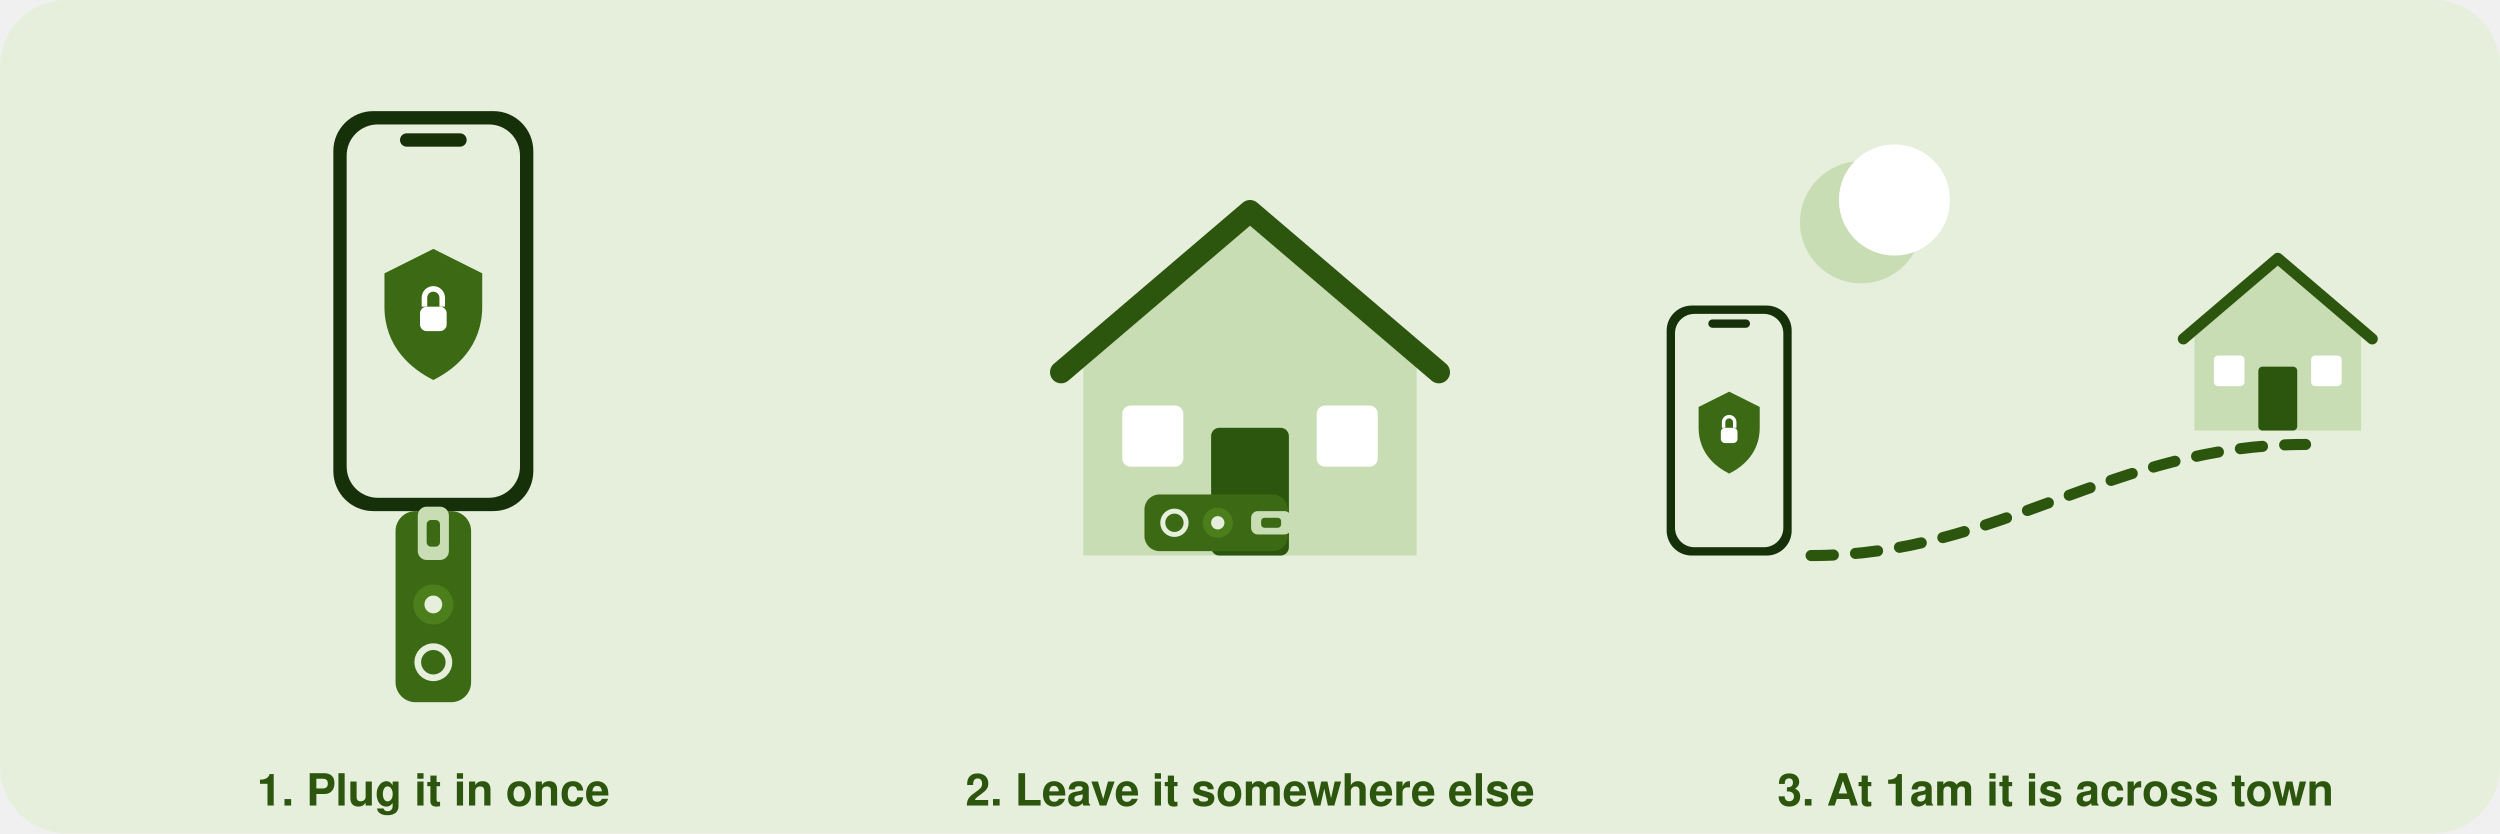
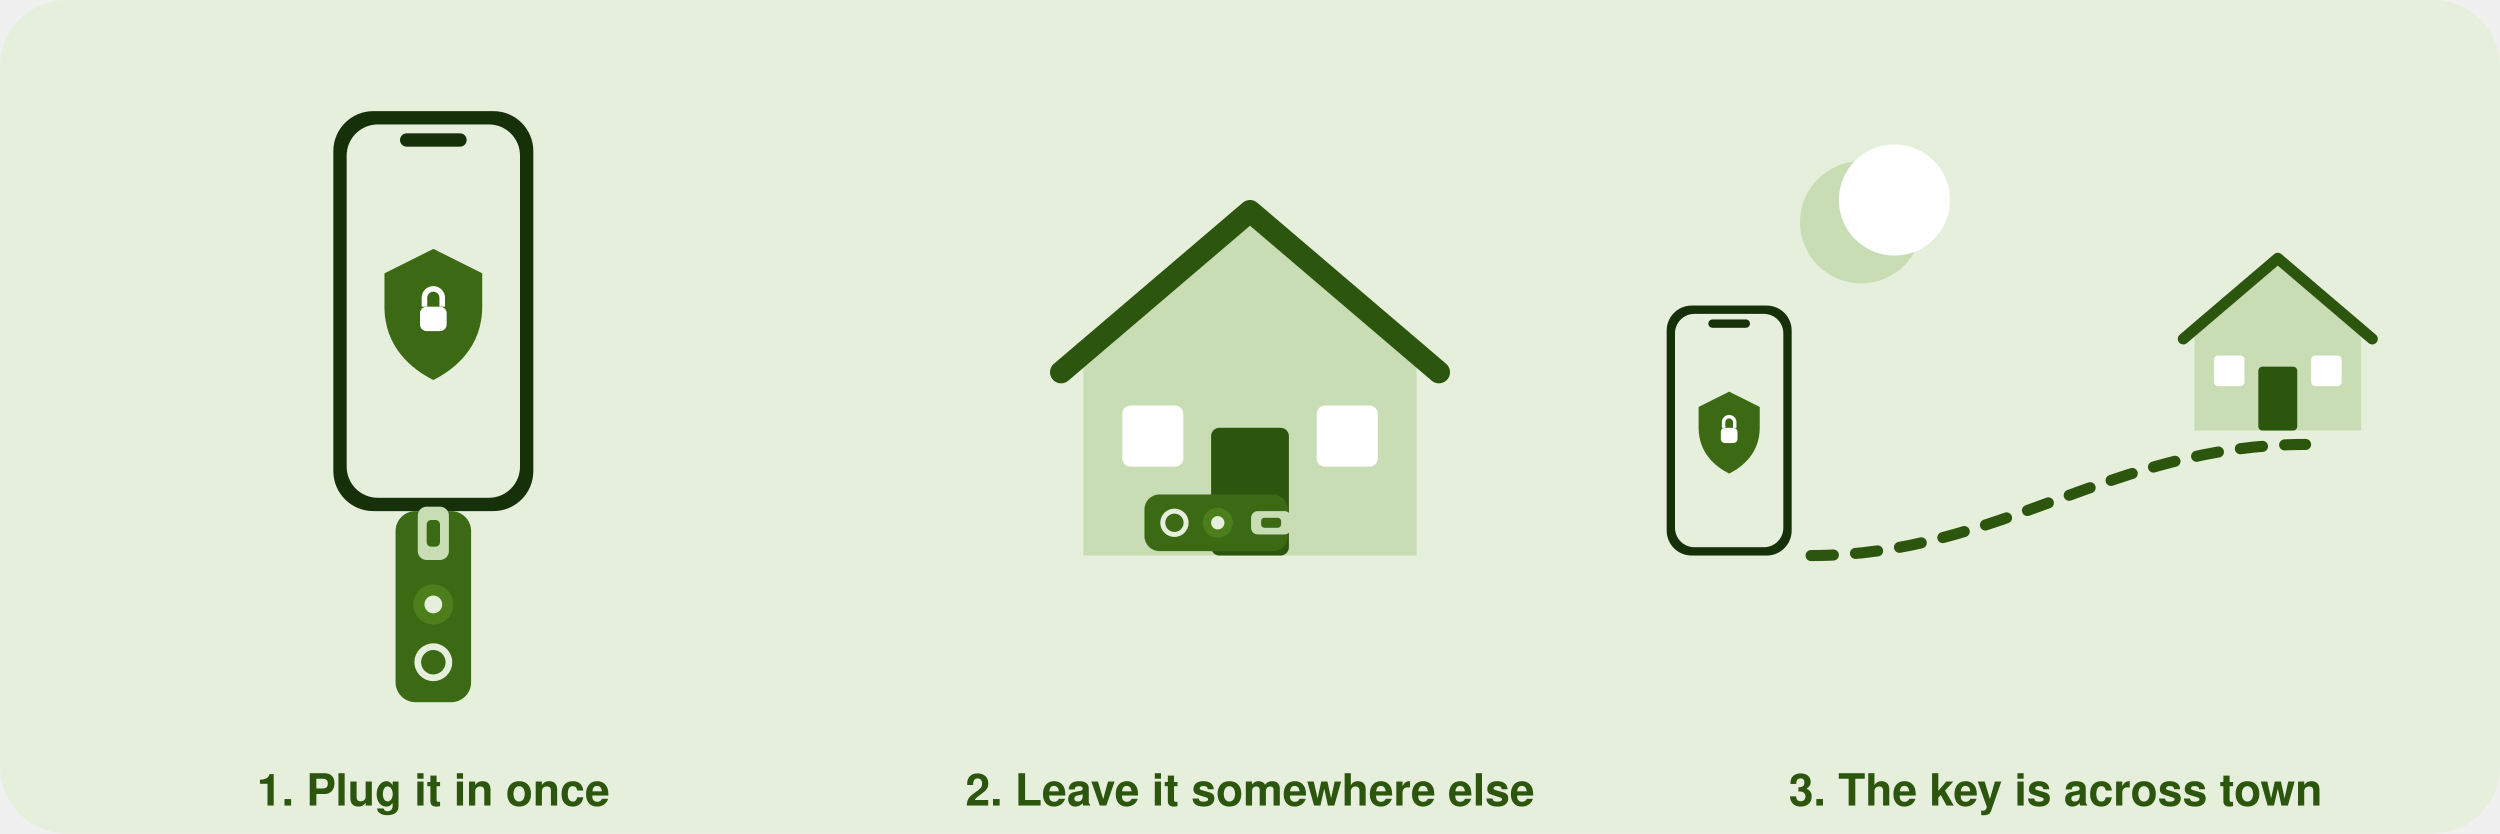
<svg xmlns="http://www.w3.org/2000/svg" viewBox="0 0 900 300" role="img" aria-labelledby="t d">
  <defs>
    <g id="key">
      <rect x="0" y="0" width="86" height="34" rx="9" fill="#3c6a14" />
      <circle cx="18" cy="17" r="7" fill="none" stroke="#e6efdc" stroke-width="3" />
      <rect x="64" y="10" width="24" height="14" rx="4" fill="#c9ddb4" />
      <rect x="70" y="14" width="12" height="6" rx="2" fill="#3c6a14" />
      <circle cx="44" cy="17" r="9" fill="#4c7f1c" />
      <circle cx="44" cy="17" r="4" fill="#e6efdc" />
    </g>
    <g id="phone">
      <rect x="0" y="0" width="90" height="180" rx="18" fill="#16300a" />
      <rect x="6" y="6" width="78" height="168" rx="14" fill="#e6efdc" />
      <rect x="30" y="10" width="30" height="6" rx="3" fill="#16300a" />
      <path d="M45 62 L67 73 V88 C67 106 55 116 45 121 C35 116 23 106 23 88 V73 Z" fill="#3c6a14" />
      <rect x="39" y="88" width="12" height="11" rx="3" fill="#fff" />
      <path d="M41 88 V84 a4 4 0 0 1 8 0 V88" fill="none" stroke="#fff" stroke-width="2.5" />
    </g>
    <g id="house">
      <path d="M0 60 L60 10 L120 60 V130 H0 Z" fill="#c9ddb4" />
      <path d="M-8 64 L60 6 L128 64" fill="none" stroke="#2c550d" stroke-width="8" stroke-linecap="round" stroke-linejoin="round" />
      <rect x="46" y="84" width="28" height="46" rx="3" fill="#2c550d" />
      <rect x="14" y="76" width="22" height="22" rx="3" fill="#fff" />
      <rect x="84" y="76" width="22" height="22" rx="3" fill="#fff" />
    </g>
  </defs>
  <rect width="900" height="300" rx="24" fill="#e6efdc" />
  <g transform="translate(60,40)">
    <g transform="scale(.8)">
      <use href="#phone" x="75" y="0" />
      <use href="#key" transform="translate(103,266) rotate(-90)" />
    </g>
    <text x="96" y="250" text-anchor="middle" font-family="-apple-system,Helvetica,Arial,sans-serif" font-size="16" font-weight="600" fill="#2c550d">1. Plug it in once</text>
  </g>
  <g transform="translate(360,40)">
    <use href="#house" x="30" y="30" />
    <use href="#key" transform="translate(52,138) scale(.6)" />
    <text x="90" y="250" text-anchor="middle" font-family="-apple-system,Helvetica,Arial,sans-serif" font-size="16" font-weight="600" fill="#2c550d">2. Leave it somewhere else</text>
  </g>
  <g transform="translate(600,40)">
    <circle cx="70" cy="40" r="22" fill="#c9ddb4" />
    <circle cx="82" cy="32" r="20" fill="#ffffff" />
    <use href="#phone" transform="translate(0,70) scale(.5)" />
    <path d="M52 160 C120 160 160 120 230 120" fill="none" stroke="#2c550d" stroke-width="4" stroke-dasharray="8 8" stroke-linecap="round" />
    <use href="#house" transform="translate(190,50) scale(.5)" />
-     <text x="140" y="250" text-anchor="middle" font-family="-apple-system,Helvetica,Arial,sans-serif" font-size="16" font-weight="600" fill="#2c550d">3. At 1am it is across town</text>
+     <text x="140" y="250" text-anchor="middle" font-family="-apple-system,Helvetica,Arial,sans-serif" font-size="16" font-weight="600" fill="#2c550d">3. The key is across town</text>
  </g>
</svg>
